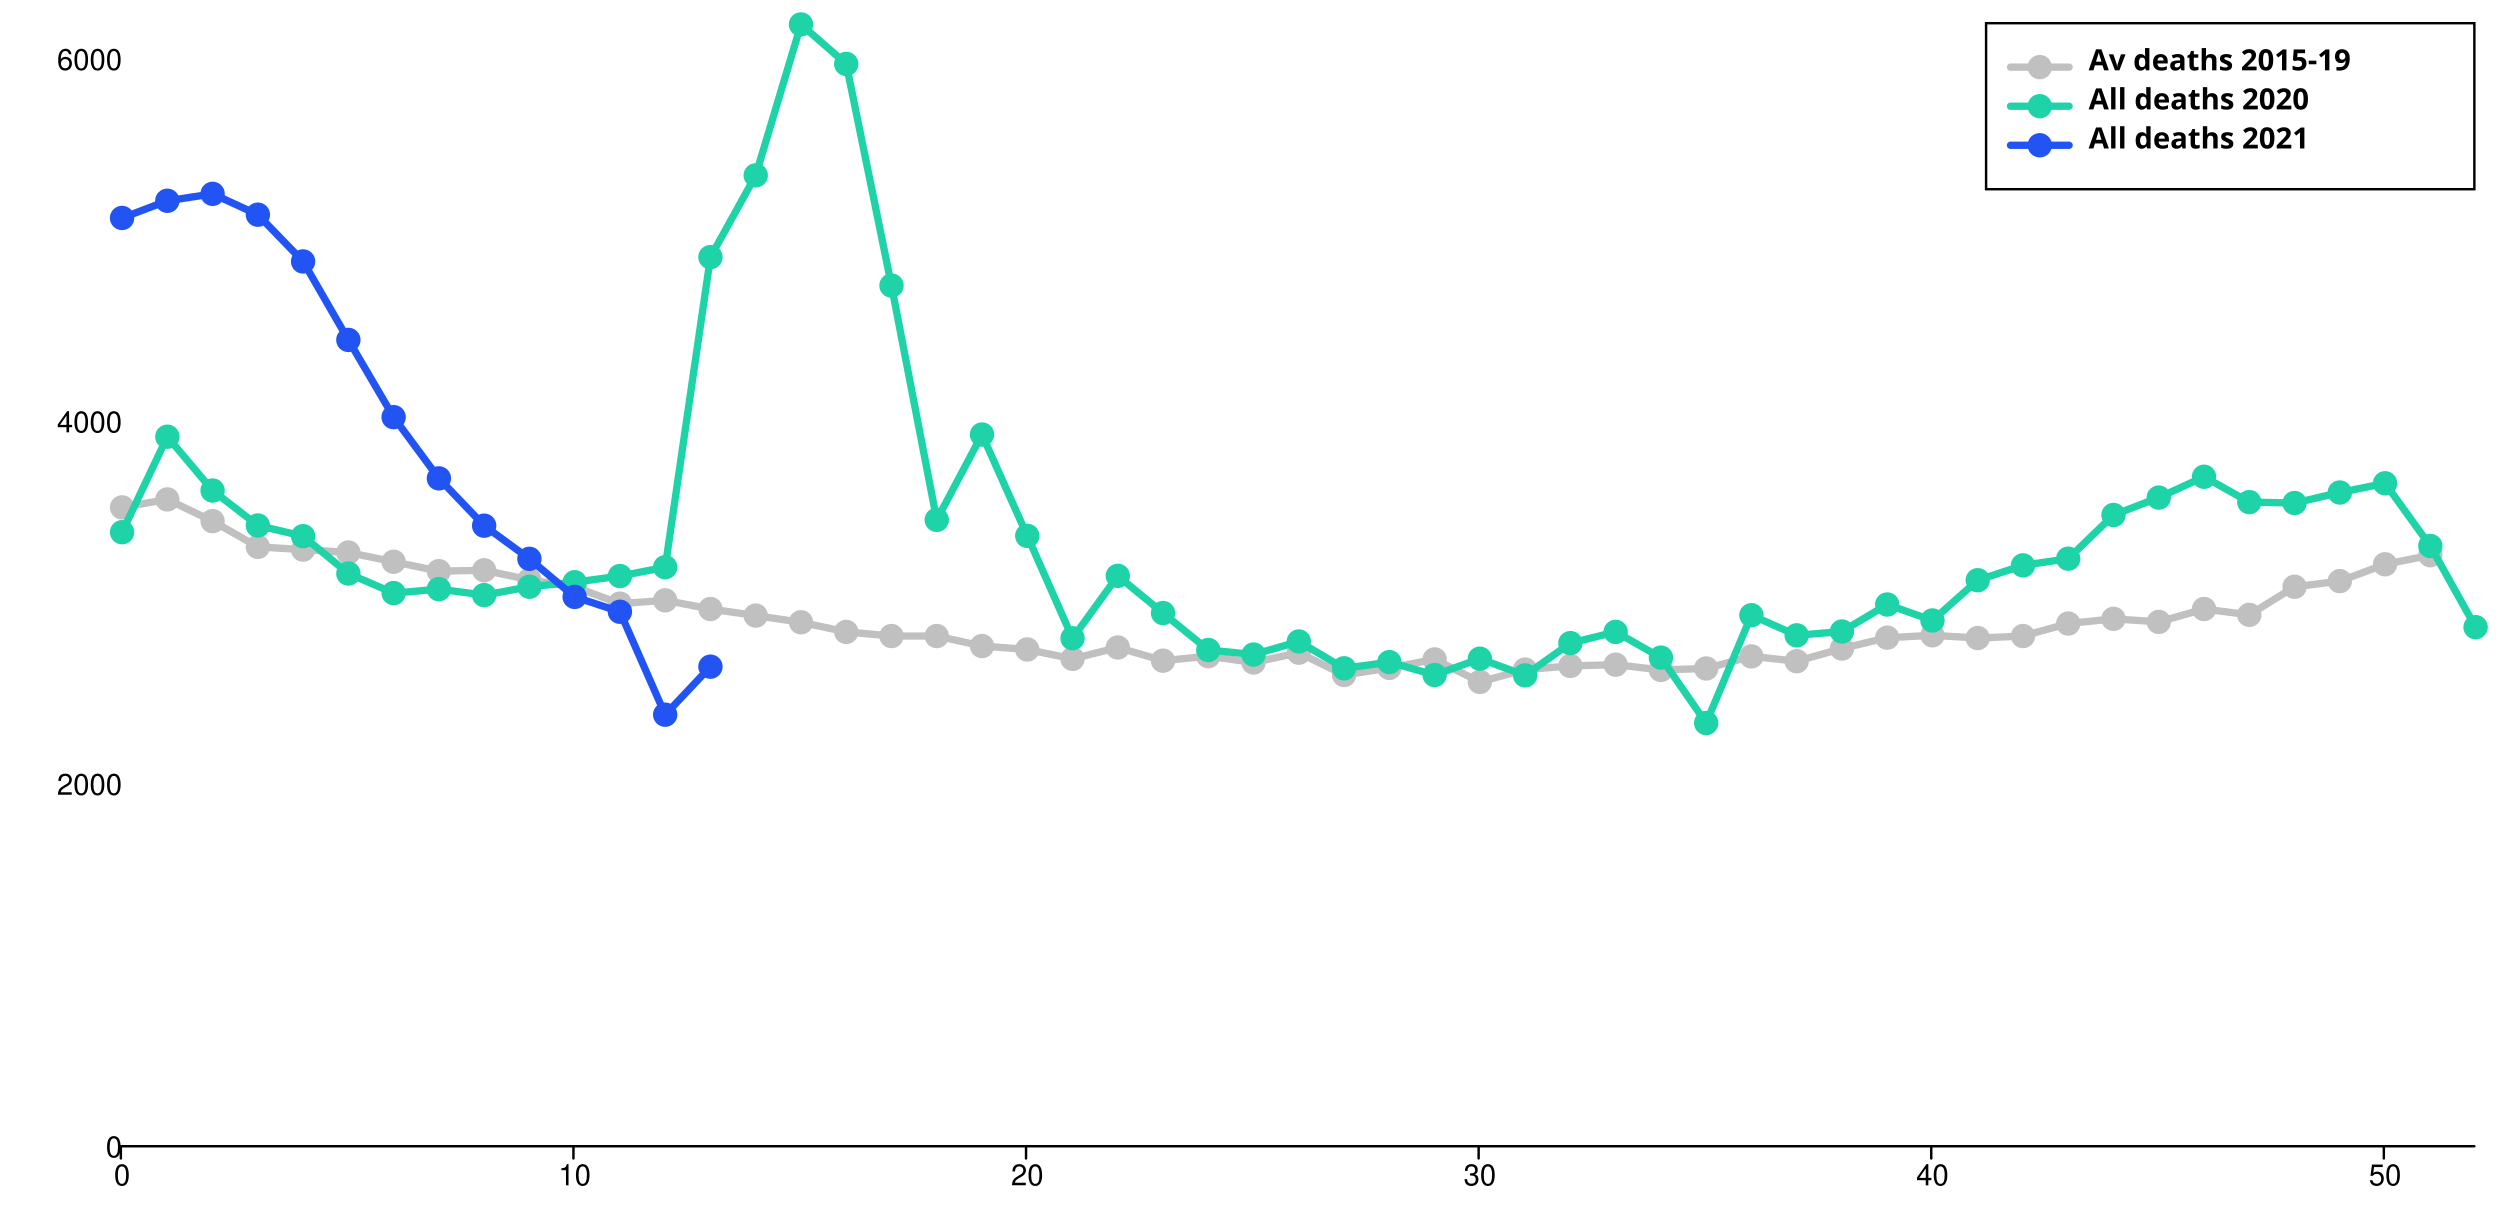
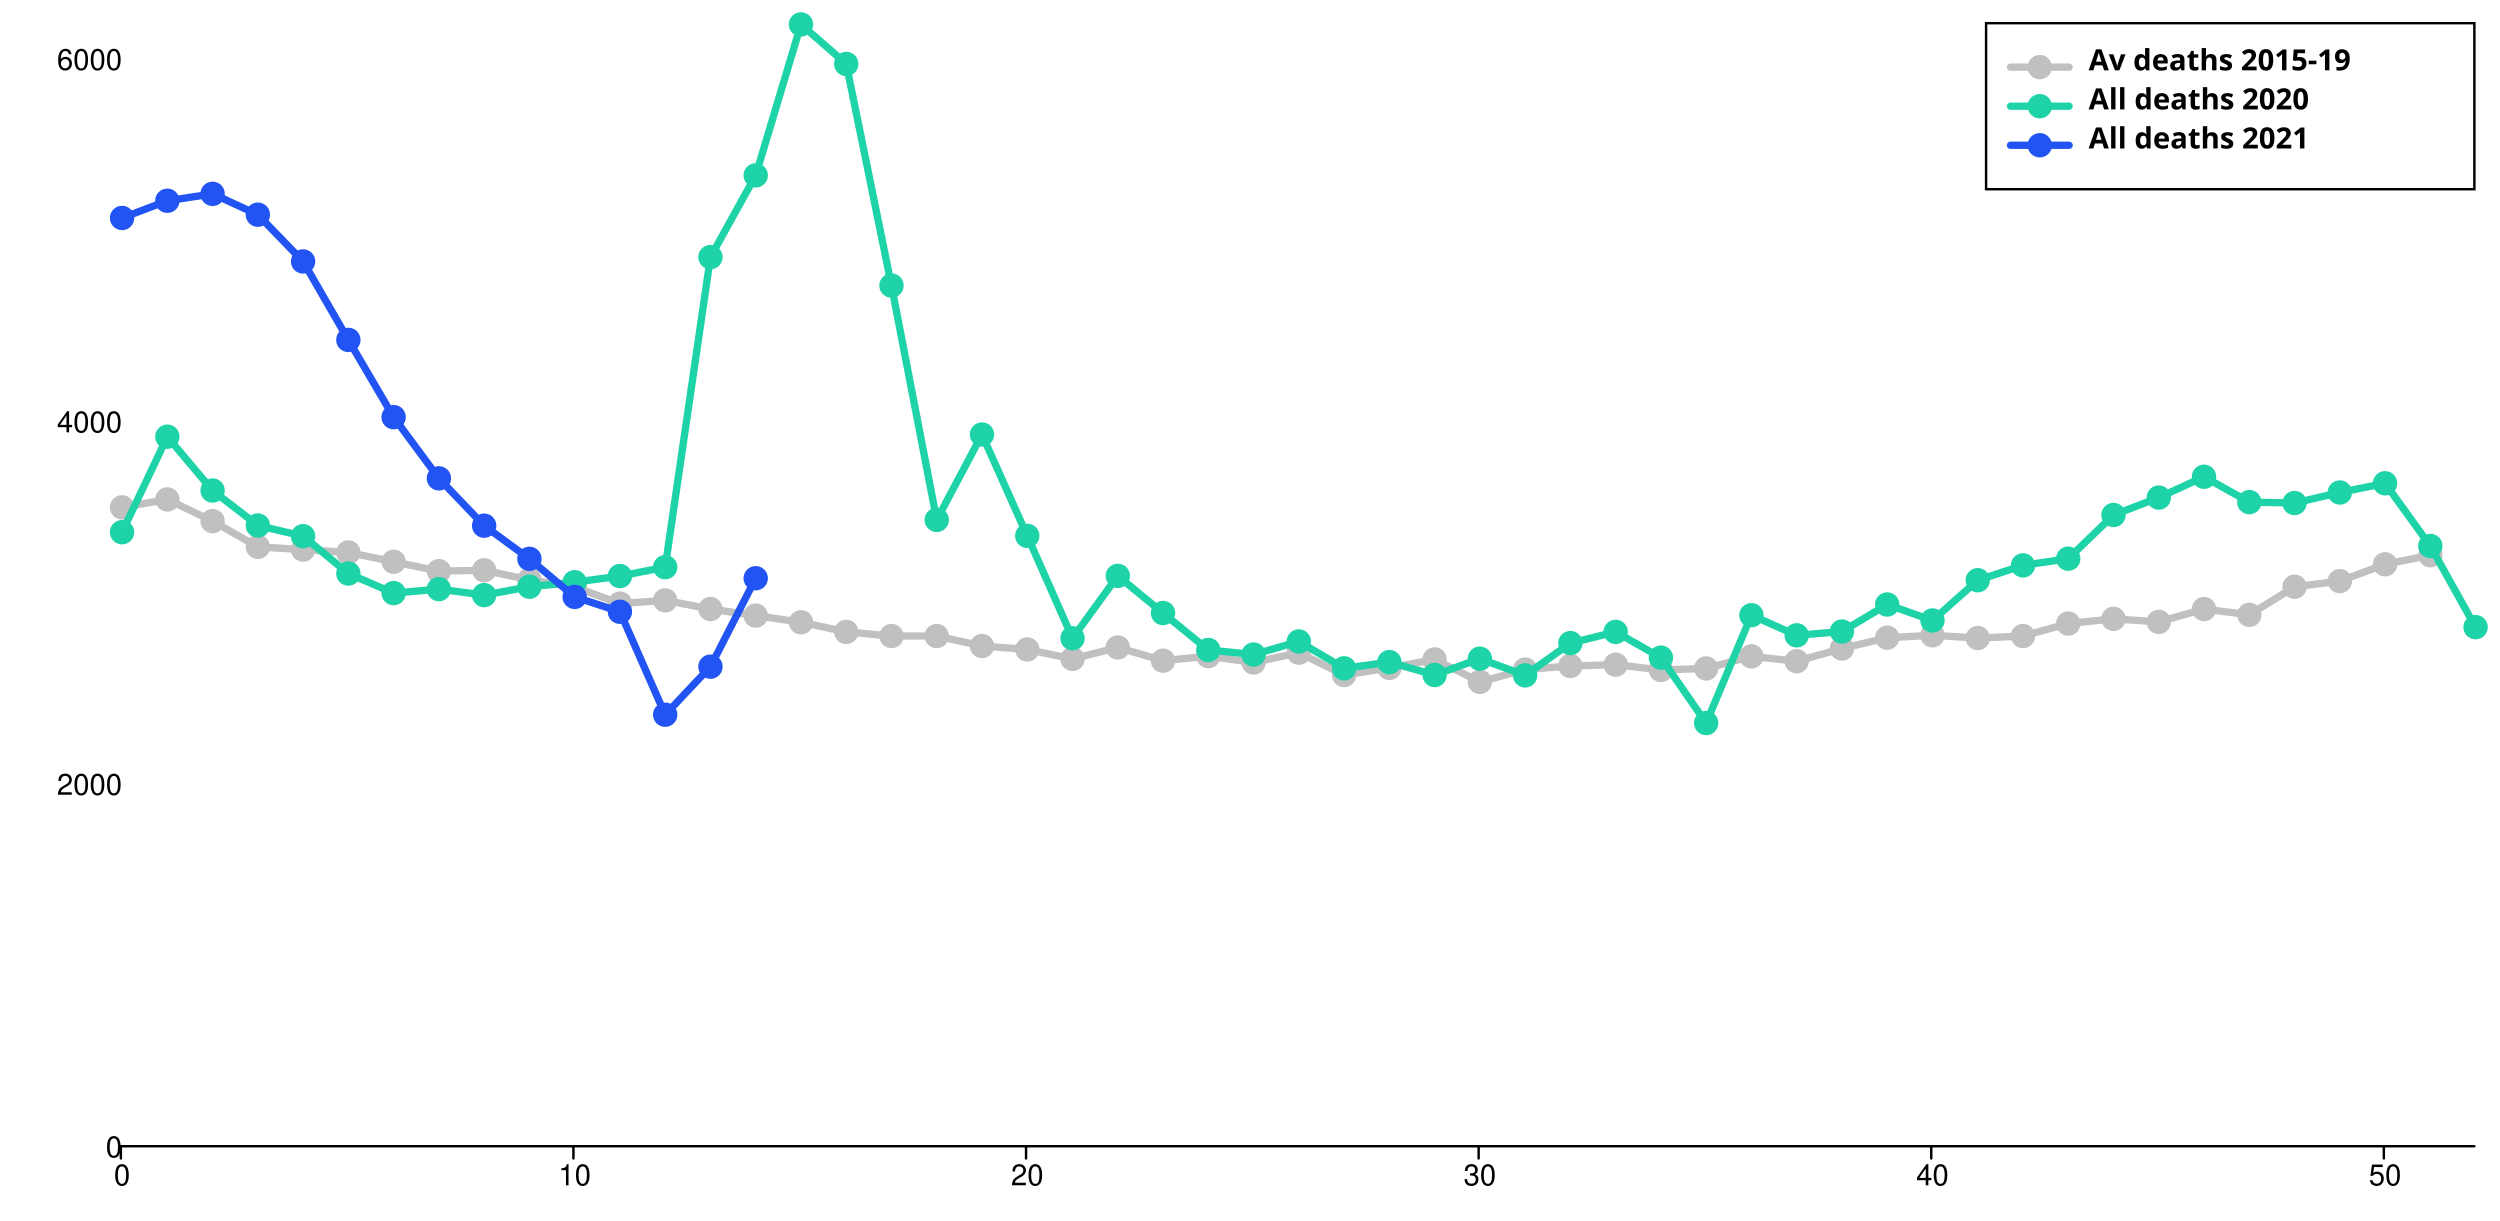
<svg xmlns="http://www.w3.org/2000/svg" width="1024" height="500" viewBox="0 0 1024 500" style="overflow:display" preserveAspectRatio="xMinYMin meet" overflow="visible">
  <defs>
    <style>
	.data-series path.line { fill-opacity: 0; stroke: black; }
	.data-series:hover path.line, .data-series.on path.line { cursor:pointer; }
	.data-series path.line.dotted { stroke-dasharray: 12 20 }
	#baseline:hover path.line, #baseline.on path.line { stroke-width: 5; }
	.data-series-0:hover circle, .data-series-0.on circle { display: inline; cursor:pointer; }
	#all-deaths-2020-65-79:hover path.line, #all-deaths-2020-65-79.on path.line { stroke-width: 5; }
	.data-series-1:hover circle, .data-series-1.on circle { display: inline; cursor:pointer; }
	#all-deaths-2021-65-79:hover path.line, #all-deaths-2021-65-79.on path.line { stroke-width: 5; }
	.data-series-2:hover circle, .data-series-2.on circle { display: inline; cursor:pointer; }
	.key rect { fill:transparent;stroke-width:1;stroke:black; }
	.key text { text-anchor:start;dominant-baseline:hanging;font-weight:bold;fill:black;stroke-width:0;font-family:sans-serif; }
	.graph-grid { font-family: "Helvetica Neue",Helvetica,Arial,"Lucida Grande",sans-serif; }
	.graph-grid line { stroke: black; stroke-width: 1; stroke-linecap: round; }
	.graph-grid.graph-grid-x text { text-anchor: middle; dominant-baseline: hanging; transform: translateY(10px); }
	.graph-grid.graph-grid-y text { text-anchor: end; dominant-baseline: middle; transform: translateX(-10px); }
	</style>
  </defs>
  <g class="graph-grid graph-grid-y">
    <line x1="49.50" y1="469.50" x2="1013.50" y2="469.50" data-left="50" />
    <text x="60" y="470" text-anchor="end">0</text>
    <text x="60" y="321.541" text-anchor="end">2000</text>
    <text x="60" y="173.082" text-anchor="end">4000</text>
    <text x="60" y="24.623" text-anchor="end">6000</text>
    <text style="text-anchor:middle;dominant-baseline:hanging;font-weight:bold;transform: translateY(240px) rotate(-90deg);" />
  </g>
  <g class="graph-grid graph-grid-x">
    <line class="tick" x1="49.50" y1="469.50" x2="49.50" y2="474.50" />
    <text x="50" y="470" text-anchor="middle">0</text>
    <line class="tick" x1="234.88" y1="469.50" x2="234.88" y2="474.50" />
    <text x="235.385" y="470" text-anchor="middle">10</text>
    <line class="tick" x1="420.27" y1="469.50" x2="420.27" y2="474.50" />
    <text x="420.769" y="470" text-anchor="middle">20</text>
    <line class="tick" x1="605.65" y1="469.50" x2="605.65" y2="474.50" />
    <text x="606.154" y="470" text-anchor="middle">30</text>
    <line class="tick" x1="791.04" y1="469.50" x2="791.04" y2="474.50" />
    <text x="791.538" y="470" text-anchor="middle">40</text>
    <line class="tick" x1="976.42" y1="469.50" x2="976.42" y2="474.50" />
    <text x="976.923" y="470" text-anchor="middle">50</text>
    <text style="text-anchor:middle;dominant-baseline:hanging;font-weight:bold;transform: translateY(240px) rotate(-90deg);" />
  </g>
  <g id="baseline" class="data-series data-series-0">
    <path d="M 50.00,207.82L 68.54,204.56L 87.08,213.46L 105.62,224.00L 124.15,225.12L 142.69,226.30L 161.23,230.09L 179.77,233.95L 198.31,233.58L 216.85,237.51L 235.38,240.41L 253.92,247.24L 272.46,245.90L 291.00,249.46L 309.54,252.14L 328.08,254.88L 346.62,258.82L 365.15,260.52L 383.69,260.52L 402.23,264.61L 420.77,266.02L 439.31,269.88L 457.85,265.20L 476.38,270.62L 494.92,268.76L 513.46,271.36L 532.00,267.35L 550.54,276.48L 569.08,273.59L 587.62,270.10L 606.15,279.30L 624.69,274.26L 643.23,272.77L 661.77,272.25L 680.31,274.41L 698.85,273.81L 717.38,268.84L 735.92,270.84L 754.46,265.65L 773.00,261.19L 791.54,260.23L 810.08,261.34L 828.62,260.52L 847.15,255.40L 865.69,253.47L 884.23,254.73L 902.77,249.46L 921.31,251.84L 939.85,240.33L 958.38,238.03L 976.92,231.13L 995.46,227.42" class="line" style="stroke:silver" stroke-width="3" stroke-linecap="round" />
    <circle cx="50.00" cy="207.82" data-y="3532.00" data-x="0" r="5" fill="silver" />
    <circle cx="68.54" cy="204.56" data-y="3576.00" data-x="1" r="5" fill="silver" />
    <circle cx="87.08" cy="213.46" data-y="3456.00" data-x="2" r="5" fill="silver" />
    <circle cx="105.62" cy="224.00" data-y="3314.00" data-x="3" r="5" fill="silver" />
    <circle cx="124.15" cy="225.12" data-y="3299.00" data-x="4" r="5" fill="silver" />
    <circle cx="142.69" cy="226.30" data-y="3283.00" data-x="5" r="5" fill="silver" />
    <circle cx="161.23" cy="230.09" data-y="3232.00" data-x="6" r="5" fill="silver" />
    <circle cx="179.77" cy="233.95" data-y="3180.00" data-x="7" r="5" fill="silver" />
    <circle cx="198.31" cy="233.58" data-y="3185.00" data-x="8" r="5" fill="silver" />
    <circle cx="216.85" cy="237.51" data-y="3132.00" data-x="9" r="5" fill="silver" />
    <circle cx="235.38" cy="240.41" data-y="3093.00" data-x="10" r="5" fill="silver" />
    <circle cx="253.92" cy="247.24" data-y="3001.00" data-x="11" r="5" fill="silver" />
    <circle cx="272.46" cy="245.90" data-y="3019.00" data-x="12" r="5" fill="silver" />
    <circle cx="291.00" cy="249.46" data-y="2971.00" data-x="13" r="5" fill="silver" />
    <circle cx="309.54" cy="252.14" data-y="2935.00" data-x="14" r="5" fill="silver" />
    <circle cx="328.08" cy="254.88" data-y="2898.00" data-x="15" r="5" fill="silver" />
    <circle cx="346.62" cy="258.82" data-y="2845.00" data-x="16" r="5" fill="silver" />
    <circle cx="365.15" cy="260.52" data-y="2822.00" data-x="17" r="5" fill="silver" />
    <circle cx="383.69" cy="260.52" data-y="2822.00" data-x="18" r="5" fill="silver" />
    <circle cx="402.23" cy="264.61" data-y="2767.00" data-x="19" r="5" fill="silver" />
    <circle cx="420.77" cy="266.02" data-y="2748.00" data-x="20" r="5" fill="silver" />
    <circle cx="439.31" cy="269.88" data-y="2696.00" data-x="21" r="5" fill="silver" />
    <circle cx="457.85" cy="265.20" data-y="2759.00" data-x="22" r="5" fill="silver" />
    <circle cx="476.38" cy="270.62" data-y="2686.00" data-x="23" r="5" fill="silver" />
    <circle cx="494.92" cy="268.76" data-y="2711.00" data-x="24" r="5" fill="silver" />
    <circle cx="513.46" cy="271.36" data-y="2676.00" data-x="25" r="5" fill="silver" />
    <circle cx="532.00" cy="267.35" data-y="2730.00" data-x="26" r="5" fill="silver" />
    <circle cx="550.54" cy="276.48" data-y="2607.00" data-x="27" r="5" fill="silver" />
    <circle cx="569.08" cy="273.59" data-y="2646.00" data-x="28" r="5" fill="silver" />
    <circle cx="587.62" cy="270.10" data-y="2693.00" data-x="29" r="5" fill="silver" />
    <circle cx="606.15" cy="279.30" data-y="2569.00" data-x="30" r="5" fill="silver" />
    <circle cx="624.69" cy="274.26" data-y="2637.00" data-x="31" r="5" fill="silver" />
    <circle cx="643.23" cy="272.77" data-y="2657.00" data-x="32" r="5" fill="silver" />
    <circle cx="661.77" cy="272.25" data-y="2664.00" data-x="33" r="5" fill="silver" />
    <circle cx="680.31" cy="274.41" data-y="2635.00" data-x="34" r="5" fill="silver" />
    <circle cx="698.85" cy="273.81" data-y="2643.00" data-x="35" r="5" fill="silver" />
    <circle cx="717.38" cy="268.84" data-y="2710.00" data-x="36" r="5" fill="silver" />
    <circle cx="735.92" cy="270.84" data-y="2683.00" data-x="37" r="5" fill="silver" />
    <circle cx="754.46" cy="265.65" data-y="2753.00" data-x="38" r="5" fill="silver" />
    <circle cx="773.00" cy="261.19" data-y="2813.00" data-x="39" r="5" fill="silver" />
    <circle cx="791.54" cy="260.23" data-y="2826.00" data-x="40" r="5" fill="silver" />
    <circle cx="810.08" cy="261.34" data-y="2811.00" data-x="41" r="5" fill="silver" />
    <circle cx="828.62" cy="260.52" data-y="2822.00" data-x="42" r="5" fill="silver" />
    <circle cx="847.15" cy="255.40" data-y="2891.00" data-x="43" r="5" fill="silver" />
    <circle cx="865.69" cy="253.47" data-y="2917.00" data-x="44" r="5" fill="silver" />
    <circle cx="884.23" cy="254.73" data-y="2900.00" data-x="45" r="5" fill="silver" />
    <circle cx="902.77" cy="249.46" data-y="2971.00" data-x="46" r="5" fill="silver" />
    <circle cx="921.31" cy="251.84" data-y="2939.00" data-x="47" r="5" fill="silver" />
    <circle cx="939.85" cy="240.33" data-y="3094.00" data-x="48" r="5" fill="silver" />
    <circle cx="958.38" cy="238.03" data-y="3125.00" data-x="49" r="5" fill="silver" />
    <circle cx="976.92" cy="231.13" data-y="3218.00" data-x="50" r="5" fill="silver" />
    <circle cx="995.46" cy="227.42" data-y="3268.00" data-x="51" r="5" fill="silver" />
  </g>
  <g id="all-deaths-2020-65-79" class="data-series data-series-1">
    <path d="M 50.00,217.99L 68.54,178.87L 87.08,200.92L 105.62,215.24L 124.15,219.62L 142.69,234.92L 161.23,242.93L 179.77,241.30L 198.31,243.75L 216.85,240.33L 235.38,238.48L 253.92,235.95L 272.46,232.32L 291.00,105.31L 309.54,71.83L 328.08,10.00L 346.62,26.18L 365.15,116.96L 383.69,212.94L 402.23,177.98L 420.77,219.48L 439.31,261.42L 457.85,235.88L 476.38,251.10L 494.92,266.24L 513.46,268.10L 532.00,262.75L 550.54,273.74L 569.08,271.21L 587.62,276.48L 606.15,269.80L 624.69,276.63L 643.23,263.42L 661.77,258.82L 680.31,269.36L 698.85,296.15L 717.38,251.99L 735.92,260.23L 754.46,258.67L 773.00,247.61L 791.54,254.14L 810.08,237.66L 828.62,231.57L 847.15,228.83L 865.69,210.94L 884.23,203.81L 902.77,195.28L 921.31,205.67L 939.85,206.04L 958.38,201.73L 976.92,197.95L 995.46,223.63L 1014.00,256.89" class="line" style="stroke:#1DD3A7" stroke-width="3" stroke-linecap="round" />
    <circle cx="50.00" cy="217.99" data-y="3395.00" data-x="0" r="5" fill="#1DD3A7" />
    <circle cx="68.54" cy="178.87" data-y="3922.00" data-x="1" r="5" fill="#1DD3A7" />
    <circle cx="87.08" cy="200.92" data-y="3625.00" data-x="2" r="5" fill="#1DD3A7" />
    <circle cx="105.62" cy="215.24" data-y="3432.00" data-x="3" r="5" fill="#1DD3A7" />
    <circle cx="124.15" cy="219.62" data-y="3373.00" data-x="4" r="5" fill="#1DD3A7" />
    <circle cx="142.69" cy="234.92" data-y="3167.00" data-x="5" r="5" fill="#1DD3A7" />
    <circle cx="161.23" cy="242.93" data-y="3059.00" data-x="6" r="5" fill="#1DD3A7" />
    <circle cx="179.77" cy="241.30" data-y="3081.00" data-x="7" r="5" fill="#1DD3A7" />
    <circle cx="198.31" cy="243.75" data-y="3048.00" data-x="8" r="5" fill="#1DD3A7" />
    <circle cx="216.85" cy="240.33" data-y="3094.00" data-x="9" r="5" fill="#1DD3A7" />
    <circle cx="235.38" cy="238.48" data-y="3119.00" data-x="10" r="5" fill="#1DD3A7" />
    <circle cx="253.92" cy="235.95" data-y="3153.00" data-x="11" r="5" fill="#1DD3A7" />
    <circle cx="272.46" cy="232.32" data-y="3202.00" data-x="12" r="5" fill="#1DD3A7" />
    <circle cx="291.00" cy="105.31" data-y="4913.00" data-x="13" r="5" fill="#1DD3A7" />
    <circle cx="309.54" cy="71.83" data-y="5364.00" data-x="14" r="5" fill="#1DD3A7" />
    <circle cx="328.08" cy="10.00" data-y="6197.00" data-x="15" r="5" fill="#1DD3A7" />
    <circle cx="346.62" cy="26.18" data-y="5979.00" data-x="16" r="5" fill="#1DD3A7" />
    <circle cx="365.15" cy="116.96" data-y="4756.00" data-x="17" r="5" fill="#1DD3A7" />
    <circle cx="383.69" cy="212.94" data-y="3463.00" data-x="18" r="5" fill="#1DD3A7" />
    <circle cx="402.23" cy="177.98" data-y="3934.00" data-x="19" r="5" fill="#1DD3A7" />
    <circle cx="420.77" cy="219.48" data-y="3375.00" data-x="20" r="5" fill="#1DD3A7" />
    <circle cx="439.31" cy="261.42" data-y="2810.00" data-x="21" r="5" fill="#1DD3A7" />
    <circle cx="457.85" cy="235.88" data-y="3154.00" data-x="22" r="5" fill="#1DD3A7" />
    <circle cx="476.38" cy="251.10" data-y="2949.00" data-x="23" r="5" fill="#1DD3A7" />
    <circle cx="494.92" cy="266.24" data-y="2745.00" data-x="24" r="5" fill="#1DD3A7" />
    <circle cx="513.46" cy="268.10" data-y="2720.00" data-x="25" r="5" fill="#1DD3A7" />
    <circle cx="532.00" cy="262.75" data-y="2792.00" data-x="26" r="5" fill="#1DD3A7" />
    <circle cx="550.54" cy="273.74" data-y="2644.00" data-x="27" r="5" fill="#1DD3A7" />
    <circle cx="569.08" cy="271.21" data-y="2678.00" data-x="28" r="5" fill="#1DD3A7" />
    <circle cx="587.62" cy="276.48" data-y="2607.00" data-x="29" r="5" fill="#1DD3A7" />
    <circle cx="606.15" cy="269.80" data-y="2697.00" data-x="30" r="5" fill="#1DD3A7" />
    <circle cx="624.69" cy="276.63" data-y="2605.00" data-x="31" r="5" fill="#1DD3A7" />
    <circle cx="643.23" cy="263.42" data-y="2783.00" data-x="32" r="5" fill="#1DD3A7" />
    <circle cx="661.77" cy="258.82" data-y="2845.00" data-x="33" r="5" fill="#1DD3A7" />
    <circle cx="680.31" cy="269.36" data-y="2703.00" data-x="34" r="5" fill="#1DD3A7" />
    <circle cx="698.85" cy="296.15" data-y="2342.00" data-x="35" r="5" fill="#1DD3A7" />
    <circle cx="717.38" cy="251.99" data-y="2937.00" data-x="36" r="5" fill="#1DD3A7" />
    <circle cx="735.92" cy="260.23" data-y="2826.00" data-x="37" r="5" fill="#1DD3A7" />
    <circle cx="754.46" cy="258.67" data-y="2847.00" data-x="38" r="5" fill="#1DD3A7" />
    <circle cx="773.00" cy="247.61" data-y="2996.00" data-x="39" r="5" fill="#1DD3A7" />
    <circle cx="791.54" cy="254.14" data-y="2908.00" data-x="40" r="5" fill="#1DD3A7" />
    <circle cx="810.08" cy="237.66" data-y="3130.00" data-x="41" r="5" fill="#1DD3A7" />
    <circle cx="828.62" cy="231.57" data-y="3212.00" data-x="42" r="5" fill="#1DD3A7" />
    <circle cx="847.15" cy="228.83" data-y="3249.00" data-x="43" r="5" fill="#1DD3A7" />
    <circle cx="865.69" cy="210.94" data-y="3490.00" data-x="44" r="5" fill="#1DD3A7" />
    <circle cx="884.23" cy="203.81" data-y="3586.00" data-x="45" r="5" fill="#1DD3A7" />
    <circle cx="902.77" cy="195.28" data-y="3701.00" data-x="46" r="5" fill="#1DD3A7" />
    <circle cx="921.31" cy="205.67" data-y="3561.00" data-x="47" r="5" fill="#1DD3A7" />
    <circle cx="939.85" cy="206.04" data-y="3556.00" data-x="48" r="5" fill="#1DD3A7" />
    <circle cx="958.38" cy="201.73" data-y="3614.00" data-x="49" r="5" fill="#1DD3A7" />
    <circle cx="976.92" cy="197.95" data-y="3665.00" data-x="50" r="5" fill="#1DD3A7" />
    <circle cx="995.46" cy="223.63" data-y="3319.00" data-x="51" r="5" fill="#1DD3A7" />
    <circle cx="1014.00" cy="256.89" data-y="2871.00" data-x="52" r="5" fill="#1DD3A7" />
  </g>
  <g id="all-deaths-2021-65-79" class="data-series data-series-2">
-     <path d="M 50.00,89.28L 68.54,82.23L 87.08,79.40L 105.62,87.94L 124.15,107.09L 142.69,139.23L 161.23,170.86L 179.77,195.94L 198.31,215.32L 216.85,228.90L 235.38,244.49L 253.92,250.58L 272.46,292.74L 291.00,273.07" class="line" style="stroke:#2254F4" stroke-width="3" stroke-linecap="round" />
+     <path d="M 50.00,89.28L 68.54,82.23L 87.08,79.40L 105.62,87.94L 124.15,107.09L 142.69,139.23L 161.23,170.86L 179.77,195.94L 198.31,215.32L 216.85,228.90L 235.38,244.49L 253.92,250.58L 272.46,292.74L 291.00,273.07L 309.54,236.85" class="line" style="stroke:#2254F4" stroke-width="3" stroke-linecap="round" />
    <circle cx="50.00" cy="89.28" data-y="5129.00" data-x="0" r="5" fill="#2254F4" />
    <circle cx="68.54" cy="82.23" data-y="5224.00" data-x="1" r="5" fill="#2254F4" />
    <circle cx="87.08" cy="79.40" data-y="5262.00" data-x="2" r="5" fill="#2254F4" />
    <circle cx="105.62" cy="87.94" data-y="5147.00" data-x="3" r="5" fill="#2254F4" />
    <circle cx="124.15" cy="107.09" data-y="4889.00" data-x="4" r="5" fill="#2254F4" />
    <circle cx="142.69" cy="139.23" data-y="4456.00" data-x="5" r="5" fill="#2254F4" />
    <circle cx="161.23" cy="170.86" data-y="4030.00" data-x="6" r="5" fill="#2254F4" />
    <circle cx="179.77" cy="195.94" data-y="3692.00" data-x="7" r="5" fill="#2254F4" />
    <circle cx="198.31" cy="215.32" data-y="3431.00" data-x="8" r="5" fill="#2254F4" />
    <circle cx="216.85" cy="228.90" data-y="3248.00" data-x="9" r="5" fill="#2254F4" />
    <circle cx="235.38" cy="244.49" data-y="3038.00" data-x="10" r="5" fill="#2254F4" />
    <circle cx="253.92" cy="250.58" data-y="2956.00" data-x="11" r="5" fill="#2254F4" />
    <circle cx="272.46" cy="292.74" data-y="2388.00" data-x="12" r="5" fill="#2254F4" />
    <circle cx="291.00" cy="273.07" data-y="2653.00" data-x="13" r="5" fill="#2254F4" />
+     <circle cx="309.54" cy="236.85" data-y="3141.00" data-x="14" r="5" fill="#2254F4" />
  </g>
  <g class="key">
    <rect x="813.5" y="9.5" width="200" height="68" />
    <g id="baseline-key">&gt;	<text x="823.5" y="19.5">
        <tspan dx="32" dy="0">Av deaths 2015-19</tspan>
      </text>
      <path d="M823.50,27.50 l 24 0" class="line" style="stroke:silver" stroke-width="3" stroke-linecap="round" />
      <circle cx="835.50" cy="27.50" r="5" fill="silver" />
    </g>
    <g id="all-deaths-2020-65-79-key">&gt;	<text x="823.5" y="35.5">
        <tspan dx="32" dy="0">All deaths 2020</tspan>
      </text>
      <path d="M823.50,43.50 l 24 0" class="line" style="stroke:#1DD3A7" stroke-width="3" stroke-linecap="round" />
      <circle cx="835.50" cy="43.50" r="5" fill="#1DD3A7" />
    </g>
    <g id="all-deaths-2021-65-79-key">&gt;	<text x="823.5" y="51.5">
        <tspan dx="32" dy="0">All deaths 2021</tspan>
      </text>
      <path d="M823.50,59.50 l 24 0" class="line" style="stroke:#2254F4" stroke-width="3" stroke-linecap="round" />
      <circle cx="835.50" cy="59.50" r="5" fill="#2254F4" />
    </g>
  </g>
</svg>
